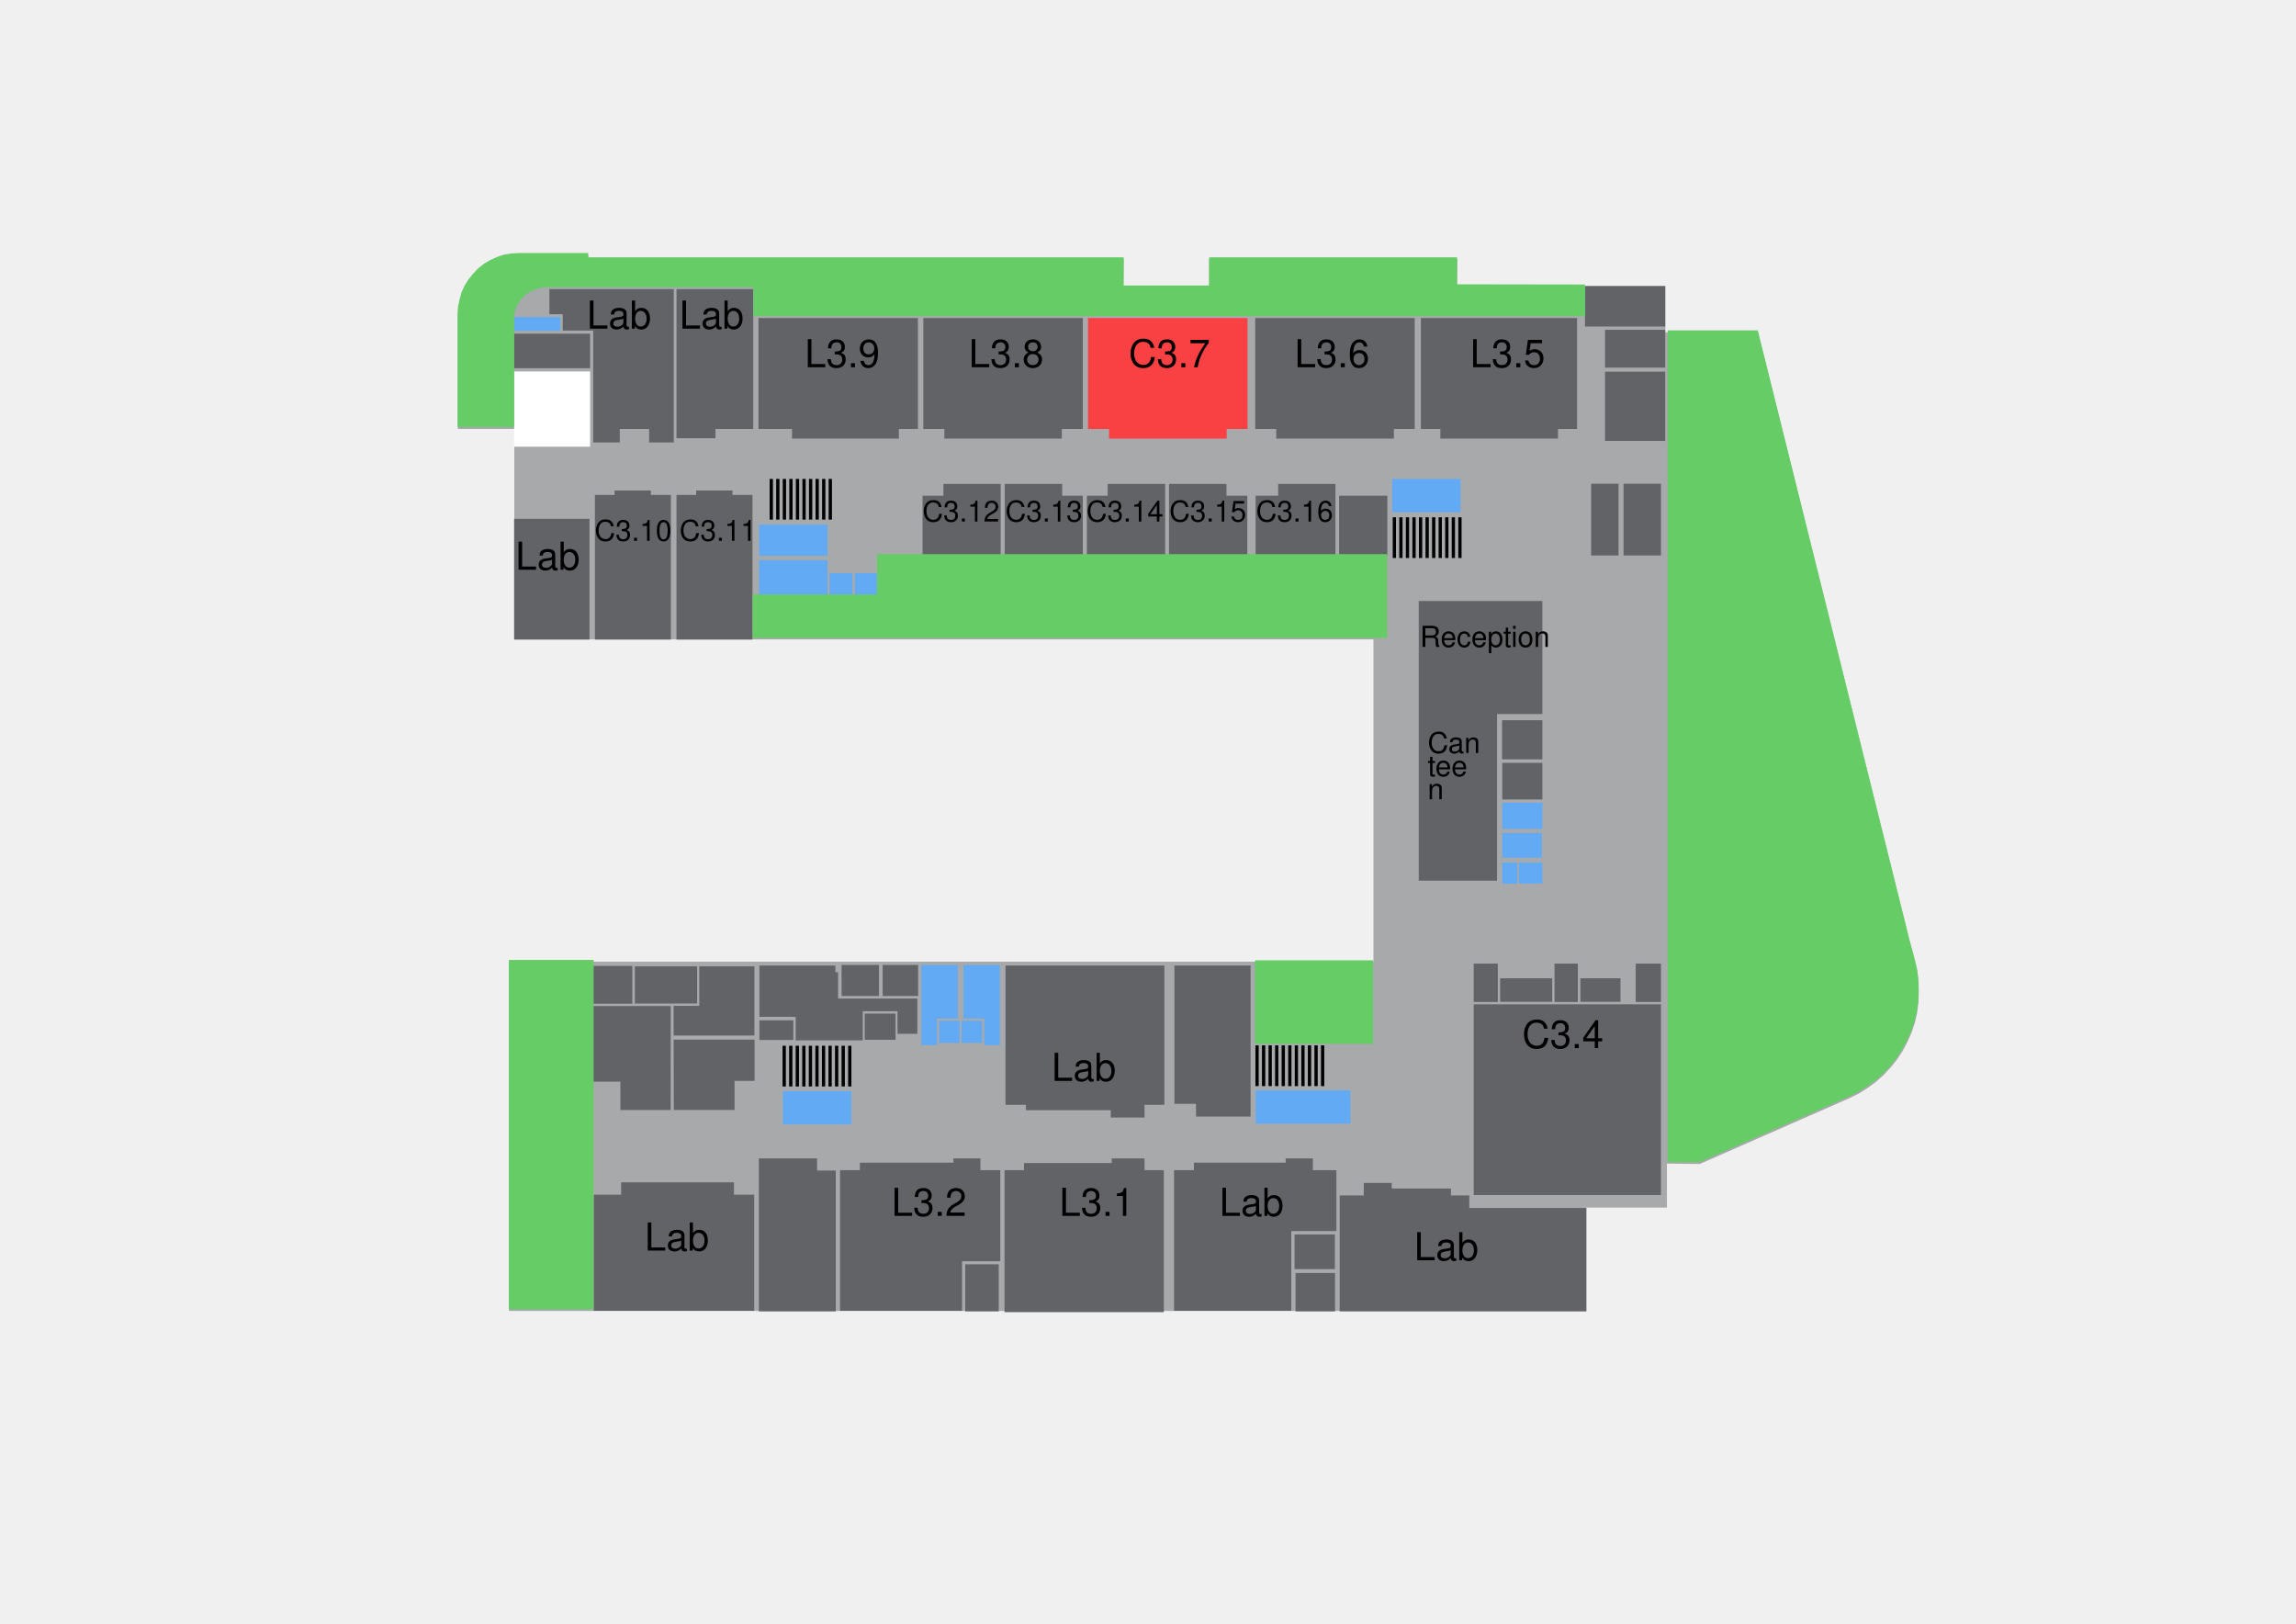
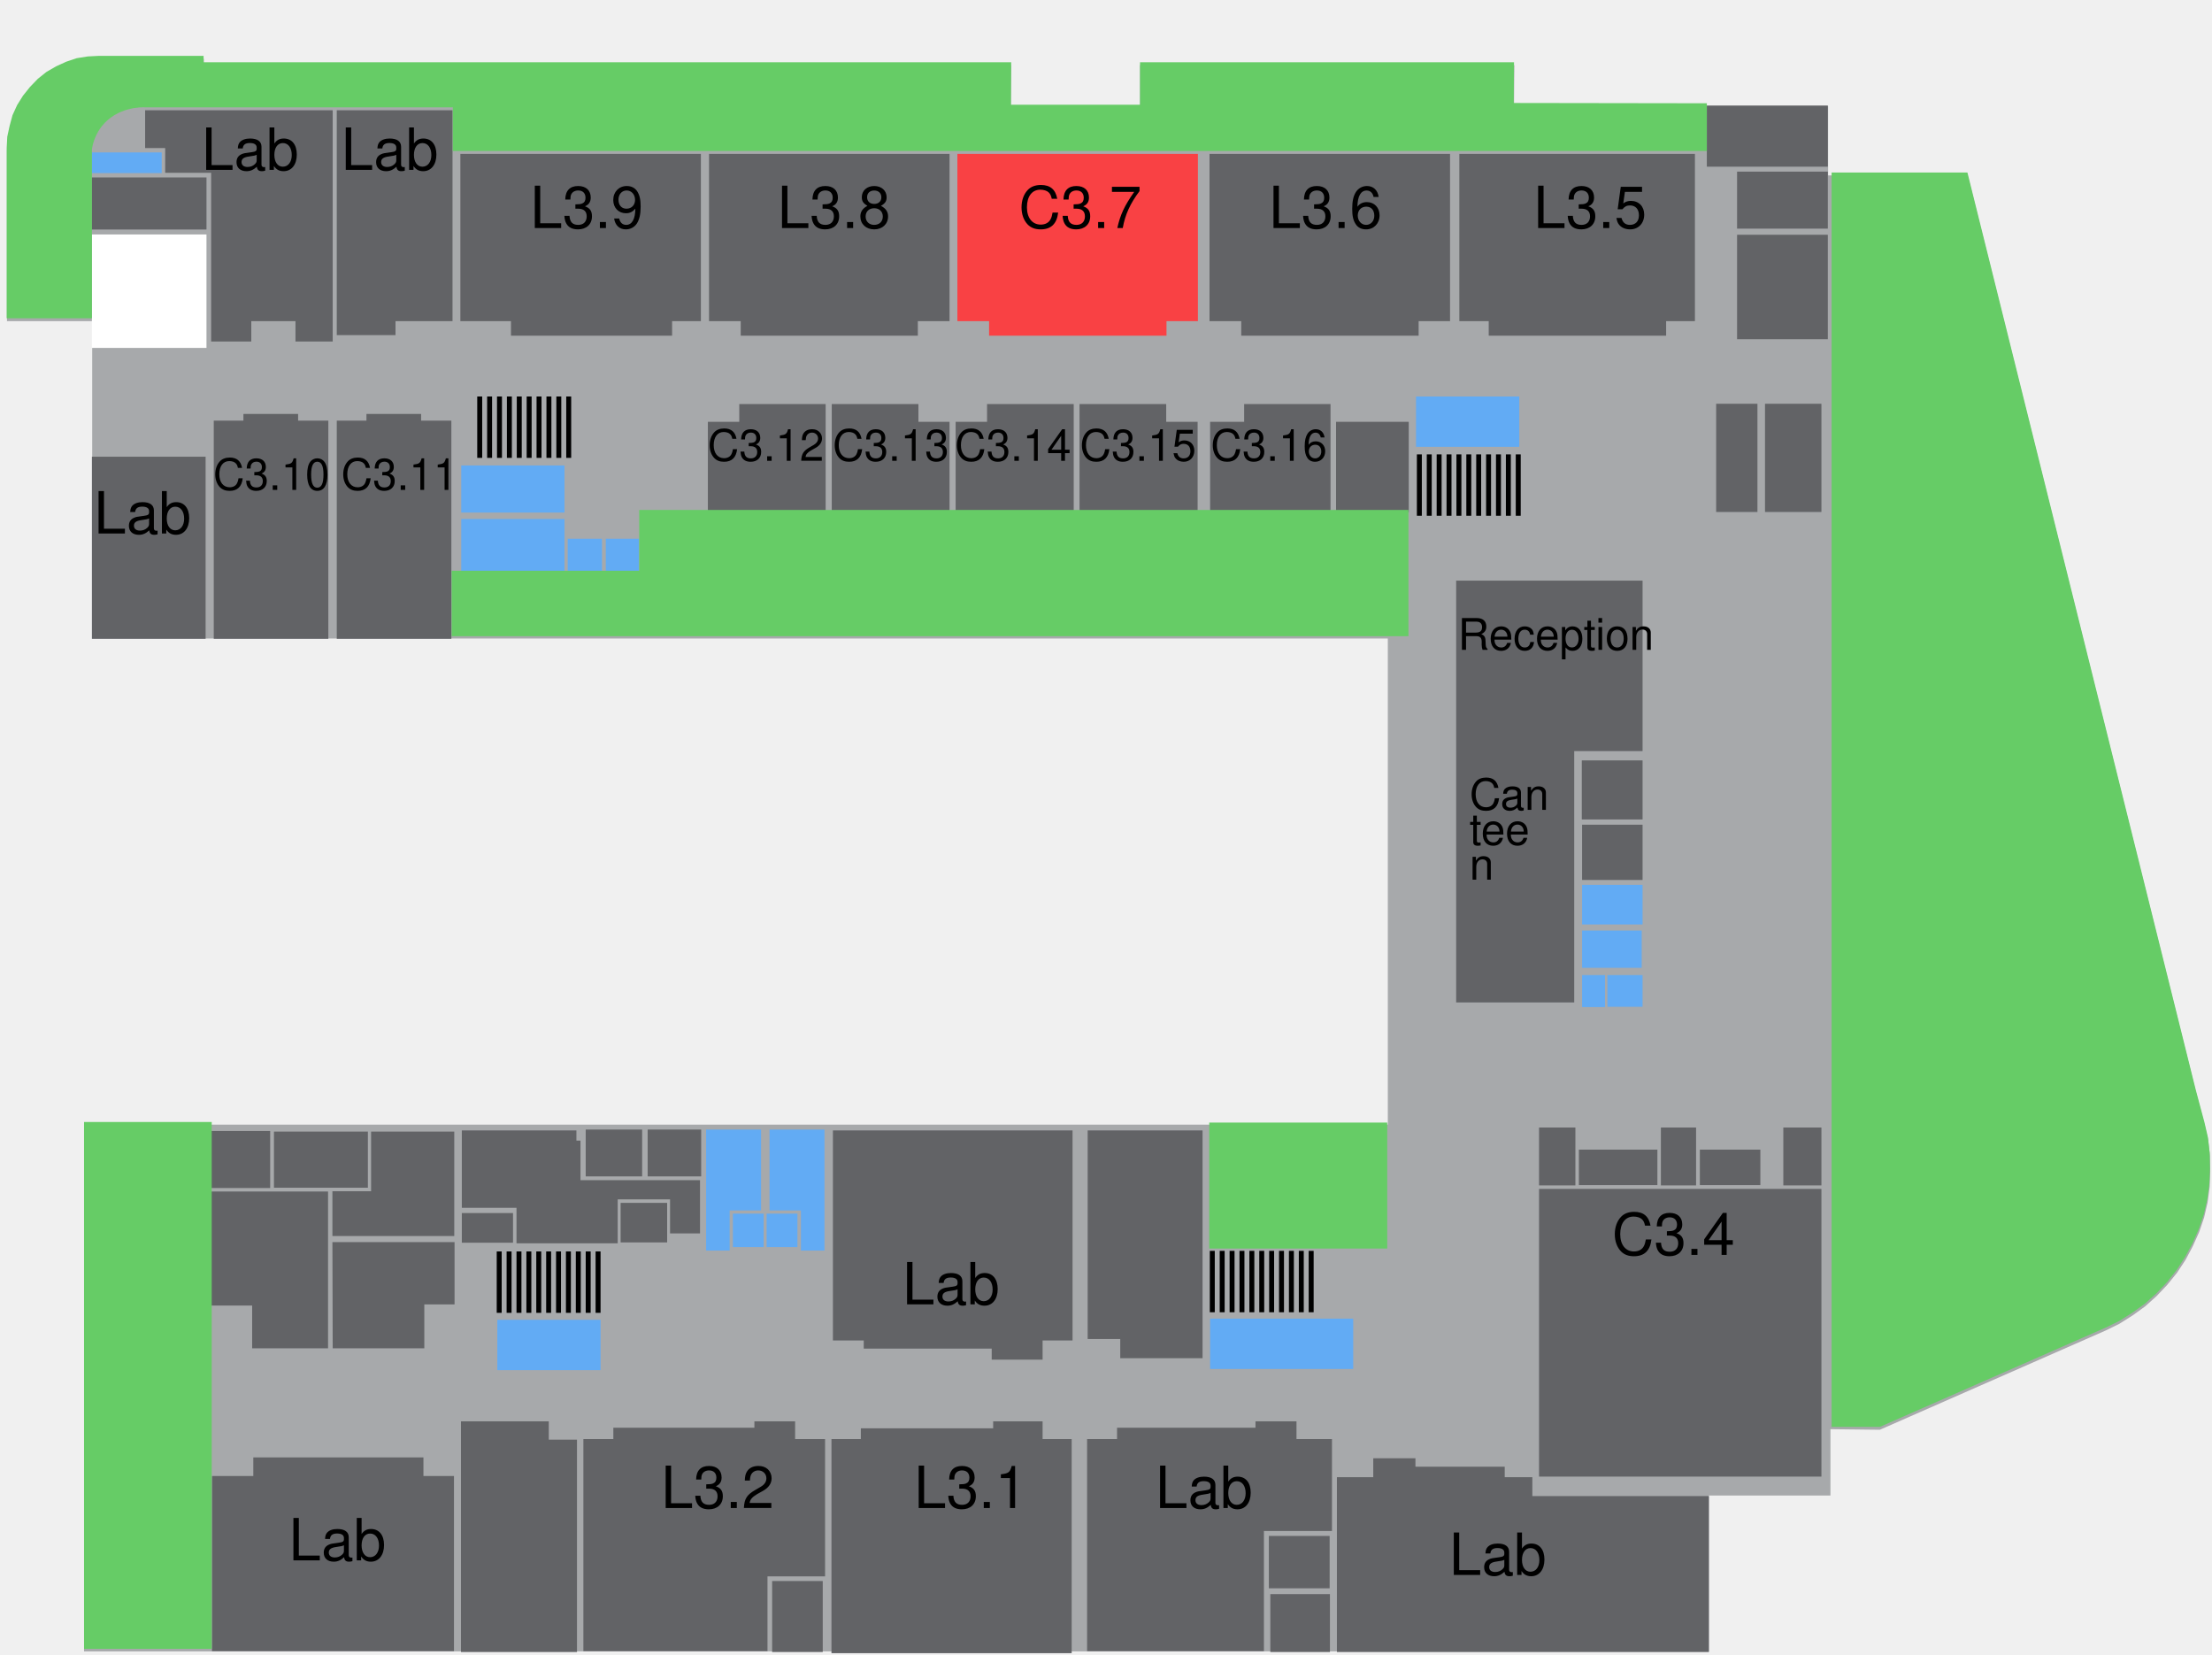
- <svg xmlns="http://www.w3.org/2000/svg" width="1190.6" height="841.9">
+ <svg xmlns="http://www.w3.org/2000/svg" width="760.6" height="568.9">
  <style type="text/css">.st0 {
            fill: #A7A9AB;
        }

        .st1 {
            fill: #FFFFFF;
        }

        .st2 {
            fill: #626366;
        }

        .st3 {
            fill: #62ABF4;
        }

        .st4 {
            fill: #66CC66;
        }

        .st5 {
            fill: #F94144
        }</style>
  <g>
-     <rect fill="none" id="canvas_background" height="843.9" width="1192.6" y="-1" x="-1" />
+     <rect x="-1" y="-1" width="762.6" height="570.9" id="canvas_background" fill="none" />
  </g>
  <g>
-     <path id="svg_1" d="m881.4,603.5l77.6,-34.1l4.7,-2.3l4.6,-2.9l4.3,-3.1l4,-3.6l3.6,-3.8l3.4,-4.2l2.9,-4.4l2.5,-4.7l2.2,-4.9l1.7,-5l1.2,-5.2l0.7,-5.3l0.2,-5.3l-0.1,-5.4l-0.6,-5.3l-1.2,-5.2l-3,-11.3l-78.5,-315.2l-48,0l0,-23.9l-108,0l0.1,-14l-128.7,0l0,14.6l-44.4,0l0.1,-14.6l-277.6,0l0,-2.2l-36,0l-3.8,0.2l-3.8,0.6l-3.6,1.2l-3.5,1.6l-3.4,1.9l-3,2.4l-2.6,2.8l-2.4,3l-2,3.2l-1.6,3.5l-1.1,3.7l-0.7,3.7l-0.2,3.8l0,58.6l29.3,0l0,109.1l445.5,0l0,167.1l-448.3,0l0,181.1l558.7,0l0,-53.6l41.8,0l0,-22.8l17,0.2z" class="st0" />
-     <rect id="svg_2" height="39" width="39.4" class="st1" y="192.6" x="266.6" />
-     <rect id="svg_3" height="17.9" width="39.5" class="st2" y="173" x="266.5" />
-     <rect id="svg_4" height="17.3" width="35.5" class="st3" y="248.3" x="721.9" />
-     <rect id="svg_5" height="21.1" width="1.7" y="268.2" x="732.4" />
-     <rect id="svg_6" height="21.1" width="1.7" y="268.2" x="729" />
-     <rect id="svg_7" height="21.1" width="1.7" y="268.2" x="725.6" />
-     <rect id="svg_8" height="21.1" width="1.7" y="268.2" x="722.2" />
-     <rect id="svg_9" height="21.1" width="1.7" y="268.2" x="735.8" />
-     <rect id="svg_10" height="21.1" width="1.7" y="268.2" x="739.2" />
-     <rect id="svg_11" height="21.1" width="1.7" y="268.2" x="742.6" />
-     <rect id="svg_12" height="21.1" width="1.7" y="268.2" x="746" />
-     <rect id="svg_13" height="21.1" width="1.7" y="268.2" x="749.4" />
-     <rect id="svg_14" height="21.1" width="1.7" y="268.2" x="752.8" />
-     <rect id="svg_15" height="21.1" width="1.7" y="268.2" x="756.2" />
-     <rect id="svg_16" height="7.1" width="24.1" class="st3" y="164.4" x="266.5" />
-     <polygon id="svg_17" points="284.9,149.9 284.9,162.9 291.8,162.9 291.8,171.4 307.6,171.4 307.6,229.4 321.4,229.4 321.4,222.4   336.6,222.4 336.6,229.4 349.4,229.4 349.4,149.9 " class="st2" />
-     <polygon id="svg_18" points="390.6,149.9 371,149.9 364,149.9 350.8,149.9 350.8,227.2 371,227.2 371,222.4 390.6,222.4 " class="st2" />
-     <polygon id="svg_19" points="476,164.9 393.3,164.9 393.3,222.4 410.7,222.4 410.7,227.4 466.1,227.4 466.1,222.4 476,222.4 " class="st2" />
-     <polygon id="svg_20" points="561.5,164.9 478.8,164.9 478.8,222.4 489.7,222.4 489.7,227.4 550.6,227.4 550.6,222.4 561.5,222.4 " class="st2" />
-     <polygon id="svg_21" points="646.9,164.9 564.2,164.9 564.2,222.4 575.1,222.4 575.1,227.4 636.1,227.4 636.1,222.4 646.9,222.4 " class="st5" />
-     <polygon id="svg_22" points="733.6,164.9 650.9,164.9 650.9,222.4 661.8,222.4 661.8,227.4 722.8,227.4 722.8,222.4 733.6,222.4 " class="st2" />
-     <polygon id="svg_23" points="817.8,164.9 736.8,164.9 736.8,222.4 746.9,222.4 746.9,227.4 807.9,227.4 807.9,222.4 817.8,222.4 " class="st2" />
-     <rect id="svg_24" height="21" width="41.6" class="st2" y="148.3" x="821.9" />
-     <rect id="svg_25" height="19.6" width="31.2" class="st2" y="171" x="832.3" />
-     <rect id="svg_26" height="35.9" width="31.2" class="st2" y="192.7" x="832.3" />
-     <rect id="svg_27" height="37.2" width="14.2" class="st2" y="250.8" x="825.1" />
-     <rect id="svg_28" height="37.2" width="19.4" class="st2" y="250.8" x="841.9" />
-     <rect id="svg_29" height="31.1" width="25" class="st2" y="257" x="694.4" />
-     <polygon id="svg_30" points="662.8,250.9 662.8,257 651.1,257 651.1,288.1 692.5,288.1 692.5,250.9 " class="st2" />
-     <polygon id="svg_31" points="574.4,250.9 574.4,257 563.6,257 563.6,288.1 604.2,288.1 604.2,250.9 " class="st2" />
-     <polygon id="svg_32" points="636,250.9 636,257 646.8,257 646.8,288.1 606.2,288.1 606.2,250.9 " class="st2" />
-     <polygon id="svg_33" points="489.2,250.9 489.2,257 478.4,257 478.4,288.1 518.9,288.1 518.9,250.9 " class="st2" />
-     <polygon id="svg_34" points="550.8,250.9 550.8,257 561.5,257 561.5,288.1 521,288.1 521,250.9 " class="st2" />
-     <rect id="svg_35" height="16.2" width="35.5" class="st3" y="272" x="393.6" />
-     <rect id="svg_36" height="18.5" width="35.5" class="st3" y="290.4" x="393.6" />
-     <rect id="svg_37" height="21.1" width="1.7" y="248.3" x="409.3" />
-     <rect id="svg_38" height="21.1" width="1.7" y="248.3" x="405.9" />
-     <rect id="svg_39" height="21.1" width="1.7" y="248.3" x="402.5" />
-     <rect id="svg_40" height="21.1" width="1.7" y="248.3" x="399.1" />
-     <rect id="svg_41" height="21.1" width="1.7" y="248.3" x="412.7" />
-     <rect id="svg_42" height="21.1" width="1.7" y="248.3" x="416.1" />
-     <rect id="svg_43" height="21.1" width="1.7" y="248.3" x="419.5" />
-     <rect id="svg_44" height="21.1" width="1.7" y="248.3" x="422.9" />
-     <rect id="svg_45" height="21.1" width="1.7" y="248.3" x="426.3" />
-     <rect id="svg_46" height="21.1" width="1.7" y="248.3" x="429.7" />
-     <rect id="svg_47" height="11.9" width="11.8" class="st3" y="297.2" x="430.2" />
-     <rect id="svg_48" height="11.9" width="11.4" class="st3" y="297.2" x="443.3" />
-     <polygon id="svg_49" points="379.8,256.6 379.8,254.3 361,254.3 361,256.6 350.8,256.6 350.8,331.6 390.2,331.6 390.2,256.6 " class="st2" />
-     <polygon id="svg_50" points="337.5,256.6 337.5,254.3 318.7,254.3 318.7,256.6 308.5,256.6 308.5,331.6 347.9,331.6 347.9,256.6 " class="st2" />
-     <rect id="svg_51" height="62.6" width="39.1" class="st2" y="269" x="266.6" />
-     <polygon id="svg_52" points="799.8,311.6 735.7,311.6 735.7,456.6 776.3,456.6 776.3,370.2 799.8,370.2 " class="st2" />
-     <rect id="svg_53" height="20.3" width="20.9" class="st2" y="373.4" x="778.9" />
-     <rect id="svg_54" height="19" width="20.8" class="st2" y="395.5" x="779" />
-     <rect id="svg_55" height="13.6" width="20.8" class="st3" y="416.2" x="779" />
-     <rect id="svg_56" height="12.8" width="20.5" class="st3" y="431.9" x="779" />
-     <rect id="svg_57" height="11" width="7.9" class="st3" y="447.2" x="779" />
-     <rect id="svg_58" height="10.9" width="12.1" class="st3" y="447.2" x="787.7" />
-     <rect id="svg_59" height="19.9" width="12.5" class="st2" y="499.6" x="764.2" />
-     <rect id="svg_60" height="12.2" width="27" class="st2" y="507.2" x="777.9" />
-     <rect id="svg_61" height="19.9" width="12.1" class="st2" y="499.6" x="806.1" />
-     <rect id="svg_62" height="12.2" width="20.8" class="st2" y="507.2" x="819.5" />
-     <rect id="svg_63" height="19.9" width="13.1" class="st2" y="499.6" x="848.2" />
-     <rect id="svg_64" height="98.9" width="97.1" class="st2" y="520.7" x="764.2" />
-     <polygon id="svg_65" points="761.9,626.3 761.9,619.8 752.4,619.8 752.4,616.2 721.7,616.2 721.7,613.3 707.2,613.3 707.2,619.8   694.7,619.8 694.7,679.9 822.6,679.9 822.6,626.3 " class="st2" />
-     <rect id="svg_66" height="18" width="20.9" class="st2" y="640" x="671.3" />
-     <rect id="svg_67" height="19.9" width="20.5" class="st2" y="660" x="671.8" />
-     <polygon id="svg_68" points="693,606.7 680.8,606.7 680.8,600.6 666.7,600.6 666.7,602.8 619.1,602.8 619.1,606.7 608.8,606.7   608.8,679.6 669.6,679.6 669.6,638.3 693,638.3 " class="st2" />
-     <polygon id="svg_69" points="593.5,606.7 593.5,600.6 576.5,600.6 576.5,603 531,603 531,606.7 520.9,606.7 520.9,680.3   603.5,680.3 603.5,606.7 " class="st2" />
-     <rect id="svg_70" height="24.4" width="17.4" class="st2" y="655.5" x="500.5" />
-     <polygon id="svg_71" points="518.7,606.7 508.4,606.7 508.4,600.6 494.4,600.6 494.4,602.8 445.9,602.8 445.9,606.7 435.6,606.7   435.6,679.6 498.9,679.6 498.9,653.9 518.7,653.9 " class="st2" />
-     <polygon id="svg_72" points="423.7,600.6 393.5,600.6 393.5,679.9 433.4,679.9 433.4,606.9 423.7,606.9 " class="st2" />
-     <polygon id="svg_73" points="380.6,619.4 380.6,613 322.1,613 322.1,619.4 307.9,619.4 307.9,679.6 391.1,679.6 391.1,619.4 " class="st2" />
-     <rect id="svg_74" height="19.6" width="20.2" class="st2" y="500.8" x="307.7" />
-     <rect id="svg_75" height="19.3" width="32.3" class="st2" y="501" x="329.2" />
-     <polygon id="svg_76" points="362.6,501 362.6,521.5 349.3,521.5 349.3,536.9 391.2,536.9 391.2,501 " class="st2" />
-     <polygon id="svg_77" points="307.7,521.6 307.7,560.8 321.7,560.8 321.7,575.5 347.8,575.5 347.8,521.6 " class="st2" />
-     <polygon id="svg_78" points="391.3,539 349.3,539 349.4,575.5 380.9,575.5 380.9,560.4 391.3,560.4 " class="st2" />
-     <rect id="svg_79" height="10.2" width="17.6" class="st2" y="529" x="393.8" />
-     <rect id="svg_80" height="13.6" width="16" class="st2" y="525.5" x="448.4" />
-     <rect id="svg_81" height="16.1" width="19.4" class="st2" y="500.3" x="436.4" />
-     <rect id="svg_82" height="16.1" width="18.4" class="st2" y="500.3" x="457.7" />
-     <polygon id="svg_83" points="434.6,517.7 434.6,504.1 433.2,504.1 433.2,500.6 393.8,500.6 393.8,527.2 412.6,527.2 412.6,539.4   447.4,539.4 447.4,524.3 465.4,524.3 465.4,536 475.7,536 475.7,517.7 " class="st2" />
-     <rect id="svg_84" height="17.3" width="35.5" class="st3" y="565.7" x="406" />
+     <path class="st0" d="m646.4,491.5l77.6,-34.1l4.7,-2.3l4.6,-2.9l4.3,-3.1l4,-3.6l3.6,-3.8l3.4,-4.2l2.9,-4.4l2.5,-4.7l2.2,-4.9l1.7,-5l1.2,-5.2l0.7,-5.3l0.2,-5.3l-0.1,-5.4l-0.6,-5.3l-1.2,-5.2l-3,-11.3l-78.5,-315.2l-48,0l0,-23.9l-108,0l0.1,-14l-128.7,0l0,14.6l-44.4,0l0.1,-14.6l-277.6,0l0,-2.2l-36,0l-3.8,0.2l-3.8,0.6l-3.6,1.2l-3.5,1.6l-3.4,1.9l-3,2.4l-2.6,2.8l-2.4,3l-2,3.2l-1.6,3.5l-1.1,3.7l-0.7,3.7l-0.2,3.8l0,58.6l29.3,0l0,109.1l445.5,0l0,167.1l-448.3,0l0,181.1l558.7,0l0,-53.6l41.8,0l0,-22.8l17,0.2z" id="svg_1" />
+     <rect x="31.6" y="80.6" class="st1" width="39.4" height="39" id="svg_2" />
+     <rect x="31.5" y="61" class="st2" width="39.5" height="17.9" id="svg_3" />
+     <rect x="486.9" y="136.3" class="st3" width="35.5" height="17.3" id="svg_4" />
+     <rect x="497.4" y="156.2" width="1.7" height="21.1" id="svg_5" />
+     <rect x="494" y="156.2" width="1.7" height="21.1" id="svg_6" />
+     <rect x="490.6" y="156.2" width="1.7" height="21.1" id="svg_7" />
+     <rect x="487.2" y="156.2" width="1.7" height="21.1" id="svg_8" />
+     <rect x="500.8" y="156.2" width="1.7" height="21.1" id="svg_9" />
+     <rect x="504.2" y="156.2" width="1.7" height="21.1" id="svg_10" />
+     <rect x="507.6" y="156.2" width="1.7" height="21.1" id="svg_11" />
+     <rect x="511" y="156.2" width="1.7" height="21.1" id="svg_12" />
+     <rect x="514.4" y="156.2" width="1.7" height="21.1" id="svg_13" />
+     <rect x="517.8" y="156.2" width="1.7" height="21.1" id="svg_14" />
+     <rect x="521.2" y="156.2" width="1.7" height="21.1" id="svg_15" />
+     <rect x="31.5" y="52.4" class="st3" width="24.1" height="7.1" id="svg_16" />
+     <polygon class="st2" points="49.9,37.9 49.9,50.9 56.8,50.9 56.8,59.4 72.6,59.4 72.6,117.4 86.4,117.4 86.4,110.4 101.6,110.4 101.6,117.4 114.4,117.4 114.4,37.9 " id="svg_17" />
+     <polygon class="st2" points="155.6,37.9 136,37.9 129,37.9 115.8,37.9 115.8,115.2 136,115.2 136,110.4 155.6,110.4 " id="svg_18" />
+     <polygon class="st2" points="241,52.9 158.3,52.9 158.3,110.4 175.7,110.4 175.7,115.4 231.1,115.4 231.1,110.4 241,110.4 " id="svg_19" />
+     <polygon class="st2" points="326.5,52.9 243.8,52.9 243.8,110.4 254.7,110.4 254.7,115.4 315.6,115.4 315.6,110.4 326.5,110.4 " id="svg_20" />
+     <polygon class="st5" points="411.9,52.9 329.2,52.9 329.2,110.4 340.1,110.4 340.1,115.4 401.1,115.4 401.1,110.4 411.9,110.4 " id="svg_21" />
+     <polygon class="st2" points="498.6,52.9 415.9,52.9 415.9,110.4 426.8,110.4 426.8,115.4 487.8,115.4 487.8,110.4 498.6,110.4 " id="svg_22" />
+     <polygon class="st2" points="582.8,52.9 501.8,52.9 501.8,110.4 511.9,110.4 511.9,115.4 572.9,115.4 572.9,110.4 582.8,110.4 " id="svg_23" />
+     <rect x="586.9" y="36.3" class="st2" width="41.6" height="21" id="svg_24" />
+     <rect x="597.3" y="59" class="st2" width="31.2" height="19.6" id="svg_25" />
+     <rect x="597.3" y="80.7" class="st2" width="31.2" height="35.9" id="svg_26" />
+     <rect x="590.1" y="138.8" class="st2" width="14.2" height="37.2" id="svg_27" />
+     <rect x="606.9" y="138.8" class="st2" width="19.4" height="37.2" id="svg_28" />
+     <rect x="459.4" y="145" class="st2" width="25" height="31.1" id="svg_29" />
+     <polygon class="st2" points="427.8,138.9 427.8,145 416.1,145 416.1,176.1 457.5,176.1 457.5,138.9 " id="svg_30" />
+     <polygon class="st2" points="339.4,138.9 339.4,145 328.6,145 328.6,176.1 369.2,176.1 369.2,138.9 " id="svg_31" />
+     <polygon class="st2" points="401,138.9 401,145 411.8,145 411.8,176.1 371.2,176.1 371.2,138.9 " id="svg_32" />
+     <polygon class="st2" points="254.2,138.9 254.2,145 243.4,145 243.4,176.1 283.9,176.1 283.9,138.9 " id="svg_33" />
+     <polygon class="st2" points="315.8,138.9 315.8,145 326.5,145 326.5,176.1 286,176.1 286,138.9 " id="svg_34" />
+     <rect x="158.6" y="160" class="st3" width="35.5" height="16.2" id="svg_35" />
+     <rect x="158.6" y="178.4" class="st3" width="35.5" height="18.5" id="svg_36" />
+     <rect x="174.3" y="136.3" width="1.7" height="21.1" id="svg_37" />
+     <rect x="170.9" y="136.3" width="1.7" height="21.1" id="svg_38" />
+     <rect x="167.5" y="136.3" width="1.7" height="21.1" id="svg_39" />
+     <rect x="164.1" y="136.3" width="1.7" height="21.1" id="svg_40" />
+     <rect x="177.7" y="136.3" width="1.7" height="21.1" id="svg_41" />
+     <rect x="181.1" y="136.3" width="1.7" height="21.1" id="svg_42" />
+     <rect x="184.5" y="136.3" width="1.7" height="21.1" id="svg_43" />
+     <rect x="187.9" y="136.3" width="1.7" height="21.1" id="svg_44" />
+     <rect x="191.3" y="136.3" width="1.7" height="21.1" id="svg_45" />
+     <rect x="194.7" y="136.3" width="1.7" height="21.1" id="svg_46" />
+     <rect x="195.2" y="185.2" class="st3" width="11.8" height="11.9" id="svg_47" />
+     <rect x="208.3" y="185.2" class="st3" width="11.4" height="11.9" id="svg_48" />
+     <polygon class="st2" points="144.8,144.6 144.8,142.3 126,142.3 126,144.6 115.8,144.6 115.8,219.6 155.2,219.6 155.2,144.6 " id="svg_49" />
+     <polygon class="st2" points="102.5,144.6 102.5,142.3 83.7,142.3 83.7,144.6 73.5,144.6 73.5,219.6 112.9,219.6 112.9,144.6 " id="svg_50" />
+     <rect x="31.6" y="157" class="st2" width="39.1" height="62.6" id="svg_51" />
+     <polygon class="st2" points="564.8,199.6 500.7,199.6 500.7,344.6 541.3,344.6 541.3,258.2 564.8,258.2 " id="svg_52" />
+     <rect x="543.9" y="261.4" class="st2" width="20.9" height="20.3" id="svg_53" />
+     <rect x="544" y="283.5" class="st2" width="20.8" height="19" id="svg_54" />
+     <rect x="544" y="304.2" class="st3" width="20.8" height="13.6" id="svg_55" />
+     <rect x="544" y="319.9" class="st3" width="20.5" height="12.8" id="svg_56" />
+     <rect x="544" y="335.2" class="st3" width="7.9" height="11" id="svg_57" />
+     <rect x="552.7" y="335.2" class="st3" width="12.1" height="10.9" id="svg_58" />
+     <rect x="529.2" y="387.6" class="st2" width="12.5" height="19.9" id="svg_59" />
+     <rect x="542.9" y="395.2" class="st2" width="27" height="12.2" id="svg_60" />
+     <rect x="571.1" y="387.6" class="st2" width="12.1" height="19.9" id="svg_61" />
+     <rect x="584.5" y="395.2" class="st2" width="20.8" height="12.2" id="svg_62" />
+     <rect x="613.2" y="387.6" class="st2" width="13.1" height="19.9" id="svg_63" />
+     <rect x="529.2" y="408.7" class="st2" width="97.1" height="98.9" id="svg_64" />
+     <polygon class="st2" points="526.9,514.3 526.9,507.8 517.4,507.8 517.4,504.2 486.7,504.2 486.7,501.3 472.2,501.3 472.2,507.8 459.7,507.8 459.7,567.9 587.6,567.9 587.6,514.3 " id="svg_65" />
+     <rect x="436.3" y="528" class="st2" width="20.9" height="18" id="svg_66" />
+     <rect x="436.8" y="548" class="st2" width="20.5" height="19.9" id="svg_67" />
+     <polygon class="st2" points="458,494.7 445.8,494.7 445.8,488.6 431.7,488.6 431.7,490.8 384.1,490.8 384.1,494.7 373.8,494.7 373.8,567.6 434.6,567.6 434.6,526.3 458,526.3 " id="svg_68" />
+     <polygon class="st2" points="358.5,494.7 358.5,488.6 341.5,488.6 341.5,491 296,491 296,494.7 285.9,494.7 285.9,568.3 368.5,568.3 368.5,494.7 " id="svg_69" />
+     <rect x="265.5" y="543.5" class="st2" width="17.4" height="24.4" id="svg_70" />
+     <polygon class="st2" points="283.7,494.7 273.4,494.7 273.4,488.6 259.4,488.6 259.4,490.8 210.9,490.8 210.9,494.7 200.6,494.7 200.6,567.6 263.9,567.6 263.9,541.9 283.7,541.9 " id="svg_71" />
+     <polygon class="st2" points="188.7,488.6 158.5,488.6 158.5,567.9 198.4,567.9 198.4,494.9 188.7,494.9 " id="svg_72" />
+     <polygon class="st2" points="145.6,507.4 145.6,501 87.1,501 87.1,507.4 72.9,507.4 72.9,567.6 156.1,567.6 156.1,507.4 " id="svg_73" />
+     <rect x="72.7" y="388.8" class="st2" width="20.2" height="19.6" id="svg_74" />
+     <rect x="94.2" y="389" class="st2" width="32.3" height="19.3" id="svg_75" />
+     <polygon class="st2" points="127.6,389 127.6,409.5 114.3,409.5 114.3,424.9 156.2,424.9 156.2,389 " id="svg_76" />
+     <polygon class="st2" points="72.7,409.6 72.7,448.8 86.7,448.8 86.7,463.5 112.8,463.5 112.8,409.6 " id="svg_77" />
+     <polygon class="st2" points="156.3,427 114.3,427 114.4,463.5 145.9,463.5 145.9,448.4 156.3,448.4 " id="svg_78" />
+     <rect x="158.8" y="417" class="st2" width="17.6" height="10.2" id="svg_79" />
+     <rect x="213.4" y="413.5" class="st2" width="16" height="13.6" id="svg_80" />
+     <rect x="201.4" y="388.3" class="st2" width="19.4" height="16.1" id="svg_81" />
+     <rect x="222.7" y="388.3" class="st2" width="18.4" height="16.1" id="svg_82" />
+     <polygon class="st2" points="199.6,405.7 199.6,392.1 198.2,392.1 198.2,388.6 158.8,388.6 158.8,415.2 177.6,415.2 177.6,427.4 212.4,427.4 212.4,412.3 230.4,412.3 230.4,424 240.7,424 240.7,405.7 " id="svg_83" />
+     <rect x="171" y="453.7" class="st3" width="35.5" height="17.3" id="svg_84" />
    <g id="svg_85">
-       <rect id="svg_86" height="21.1" width="1.7" y="542.2" x="416" />
-       <rect id="svg_87" height="21.1" width="1.7" y="542.2" x="412.6" />
-       <rect id="svg_88" height="21.1" width="1.7" y="542.2" x="409.2" />
-       <rect id="svg_89" height="21.1" width="1.7" y="542.2" x="405.8" />
-       <rect id="svg_90" height="21.1" width="1.7" y="542.2" x="419.4" />
-       <rect id="svg_91" height="21.1" width="1.7" y="542.2" x="422.8" />
-       <rect id="svg_92" height="21.1" width="1.7" y="542.2" x="426.2" />
-       <rect id="svg_93" height="21.1" width="1.7" y="542.2" x="429.6" />
-       <rect id="svg_94" height="21.1" width="1.7" y="542.2" x="433" />
-       <rect id="svg_95" height="21.1" width="1.7" y="542.2" x="436.4" />
-       <rect id="svg_96" height="21.1" width="1.7" y="542.2" x="439.8" />
+       <rect x="181" y="430.2" width="1.7" height="21.1" id="svg_86" />
+       <rect x="177.6" y="430.2" width="1.7" height="21.1" id="svg_87" />
+       <rect x="174.2" y="430.2" width="1.7" height="21.1" id="svg_88" />
+       <rect x="170.8" y="430.2" width="1.7" height="21.1" id="svg_89" />
+       <rect x="184.4" y="430.2" width="1.7" height="21.1" id="svg_90" />
+       <rect x="187.8" y="430.2" width="1.7" height="21.1" id="svg_91" />
+       <rect x="191.2" y="430.2" width="1.7" height="21.1" id="svg_92" />
+       <rect x="194.6" y="430.2" width="1.7" height="21.1" id="svg_93" />
+       <rect x="198" y="430.2" width="1.7" height="21.1" id="svg_94" />
+       <rect x="201.4" y="430.2" width="1.7" height="21.1" id="svg_95" />
+       <rect x="204.8" y="430.2" width="1.7" height="21.1" id="svg_96" />
    </g>
-     <polygon id="svg_97" points="496.7,500.3 477.8,500.3 477.8,541.9 485.9,541.9 485.9,528.1 496.7,528.1 " class="st3" />
-     <polygon id="svg_98" points="499.6,500.3 518.5,500.3 518.5,541.9 510.4,541.9 510.4,528.1 499.6,528.1 " class="st3" />
-     <rect id="svg_99" height="11.5" width="10.6" class="st3" y="529.2" x="487" />
-     <rect id="svg_100" height="11.5" width="10.6" class="st3" y="529.2" x="498.6" />
-     <polygon id="svg_101" points="603.8,500.6 521.4,500.6 521.4,572.8 532,572.8 532,575.6 576,575.6 576,579.4 593.5,579.4   593.5,572.8 603.8,572.8 " class="st2" />
-     <polygon id="svg_102" points="609,500.6 609,572.3 620.2,572.3 620.2,578.9 648.5,578.9 648.5,572.3 648.5,568.4 648.5,500.6 " class="st2" />
-     <rect id="svg_103" height="17.3" width="49.2" class="st3" y="565.3" x="651.1" />
+     <polygon class="st3" points="261.7,388.3 242.8,388.3 242.8,429.9 250.9,429.9 250.9,416.1 261.7,416.1 " id="svg_97" />
+     <polygon class="st3" points="264.6,388.3 283.5,388.3 283.5,429.9 275.4,429.9 275.4,416.1 264.6,416.1 " id="svg_98" />
+     <rect x="252" y="417.2" class="st3" width="10.6" height="11.5" id="svg_99" />
+     <rect x="263.6" y="417.2" class="st3" width="10.6" height="11.5" id="svg_100" />
+     <polygon class="st2" points="368.8,388.6 286.4,388.6 286.4,460.8 297,460.8 297,463.6 341,463.6 341,467.4 358.5,467.4 358.5,460.8 368.8,460.8 " id="svg_101" />
+     <polygon class="st2" points="374,388.6 374,460.3 385.2,460.3 385.2,466.9 413.5,466.9 413.5,460.3 413.5,456.4 413.5,388.6 " id="svg_102" />
+     <rect x="416.1" y="453.3" class="st3" width="49.2" height="17.3" id="svg_103" />
    <g id="svg_104">
-       <rect id="svg_105" height="21.1" width="1.7" y="542" x="661.2" />
-       <rect id="svg_106" height="21.1" width="1.7" y="542" x="657.8" />
-       <rect id="svg_107" height="21.1" width="1.7" y="542" x="654.4" />
-       <rect id="svg_108" height="21.1" width="1.7" y="542" x="651" />
-       <rect id="svg_109" height="21.1" width="1.7" y="542" x="664.6" />
-       <rect id="svg_110" height="21.1" width="1.7" y="542" x="668" />
-       <rect id="svg_111" height="21.1" width="1.7" y="542" x="671.4" />
-       <rect id="svg_112" height="21.1" width="1.7" y="542" x="674.8" />
-       <rect id="svg_113" height="21.1" width="1.7" y="542" x="678.2" />
-       <rect id="svg_114" height="21.1" width="1.7" y="542" x="681.6" />
-       <rect id="svg_115" height="21.1" width="1.7" y="542" x="685" />
+       <rect x="426.2" y="430" width="1.7" height="21.1" id="svg_105" />
+       <rect x="422.8" y="430" width="1.7" height="21.1" id="svg_106" />
+       <rect x="419.4" y="430" width="1.7" height="21.1" id="svg_107" />
+       <rect x="416" y="430" width="1.7" height="21.1" id="svg_108" />
+       <rect x="429.6" y="430" width="1.7" height="21.1" id="svg_109" />
+       <rect x="433" y="430" width="1.7" height="21.1" id="svg_110" />
+       <rect x="436.4" y="430" width="1.7" height="21.1" id="svg_111" />
+       <rect x="439.8" y="430" width="1.7" height="21.1" id="svg_112" />
+       <rect x="443.2" y="430" width="1.7" height="21.1" id="svg_113" />
+       <rect x="446.6" y="430" width="1.7" height="21.1" id="svg_114" />
+       <rect x="450" y="430" width="1.7" height="21.1" id="svg_115" />
    </g>
    <g id="Livello_2_1_">
      <g id="Livello_2-2">
-         <path id="svg_116" d="m755.5,147.4l0.1,-14l-128.6,0l0,14.6l-44.4,0l0.1,-14.6l-277.7,0l0,-2.2l-36,0l-3.8,0.2l-3.8,0.6l-3.6,1.2l-3.5,1.6l-3.3,1.9l-3,2.4l-2.7,2.8l-2.4,3l-2,3.2l-1.6,3.5l-1,3.7l-0.8,3.7l-0.2,3.8l0,58.6l29.3,0l0,-58c0.4,-2.9 1.6,-5.7 3.4,-8c5.3,-6.7 13.8,-6.6 15,-6.5l105.7,0l0,15l431.2,0l0,-16.4l-66.4,-0.1z" class="st4" />
-         <rect id="svg_117" height="181.1" width="43.9" class="st4" y="497.7" x="263.9" />
-         <polygon id="svg_118" points="994.8,508.3 994.2,503 993,497.8 990,486.6 911.5,171.3 864.8,171.3 864.8,602.5 881.4,602.5 959,568.4 963.7,566.1 968.3,563.2 972.6,560.1 976.6,556.5 980.2,552.7 983.5,548.5 986.4,544 988.9,539.4 991.1,534.4 992.8,529.4 994,524.2 994.7,519 994.9,513.7 " class="st4" />
-         <polygon id="svg_119" points="454.8,287.3 454.8,308.2 390.3,308.2 390.3,330.7 719.3,330.7 719.3,309.7 719.3,308.2 719.3,287.3 " class="st4" />
-         <polygon id="svg_120" points="650.8,497.9 650.8,541.2 712,541.2 712,497.9 " class="st4" />
+         <path class="st4" d="m520.5,35.4l0.1,-14l-128.6,0l0,14.6l-44.4,0l0.1,-14.6l-277.7,0l0,-2.2l-36,0l-3.8,0.2l-3.8,0.6l-3.6,1.2l-3.5,1.6l-3.3,1.9l-3,2.4l-2.7,2.8l-2.4,3l-2,3.2l-1.6,3.5l-1,3.7l-0.8,3.7l-0.2,3.8l0,58.6l29.3,0l0,-58c0.4,-2.9 1.6,-5.7 3.4,-8c5.3,-6.7 13.8,-6.6 15,-6.5l105.7,0l0,15l431.2,0l0,-16.4l-66.4,-0.1z" id="svg_116" />
+         <rect x="28.9" y="385.7" class="st4" width="43.9" height="181.1" id="svg_117" />
+         <polygon class="st4" points="759.8,396.3 759.2,391 758,385.8 755,374.6 676.5,59.3 629.8,59.3 629.8,490.5 646.4,490.5 724,456.4 728.7,454.1 733.3,451.2 737.6,448.1 741.6,444.5 745.2,440.7 748.5,436.5 751.4,432 753.9,427.4 756.1,422.4 757.8,417.4 759,412.2 759.7,407 759.9,401.7 " id="svg_118" />
+         <polygon class="st4" points="219.8,175.3 219.8,196.2 155.3,196.2 155.3,218.7 484.3,218.7 484.3,197.7 484.3,196.2 484.3,175.3 " id="svg_119" />
+         <polygon class="st4" points="415.8,385.9 415.8,429.2 477,429.2 477,385.9 " id="svg_120" />
      </g>
    </g>
-     <text xml:space="preserve" text-anchor="start" font-family="Helvetica, Arial, sans-serif" font-size="20" id="svg_121" y="653.4" x="733.3" fill-opacity="null" stroke-opacity="null" stroke-width="0" stroke="null" fill="#000000">Lab</text>
-     <text xml:space="preserve" text-anchor="start" font-family="Helvetica, Arial, sans-serif" font-size="20" id="svg_122" y="630.4" x="632.3" fill-opacity="null" stroke-opacity="null" stroke-width="0" stroke="null" fill="#000000">Lab</text>
-     <text xml:space="preserve" text-anchor="start" font-family="Helvetica, Arial, sans-serif" font-size="20" id="svg_123" y="630.4" x="549.3" fill-opacity="null" stroke-opacity="null" stroke-width="0" stroke="null" fill="#000000">L3.1</text>
-     <text xml:space="preserve" text-anchor="start" font-family="Helvetica, Arial, sans-serif" font-size="20" id="svg_124" y="630.4" x="462.3" fill-opacity="null" stroke-opacity="null" stroke-width="0" stroke="null" fill="#000000">L3.2</text>
-     <text xml:space="preserve" text-anchor="start" font-family="Helvetica, Arial, sans-serif" font-size="20" id="svg_125" y="648.4" x="334.3" fill-opacity="null" stroke-opacity="null" stroke-width="0" stroke="null" fill="#000000">Lab</text>
-     <text xml:space="preserve" text-anchor="start" font-family="Helvetica, Arial, sans-serif" font-size="20" id="svg_126" y="560.4" x="545.3" fill-opacity="null" stroke-opacity="null" stroke-width="0" stroke="null" fill="#000000">Lab</text>
-     <text xml:space="preserve" text-anchor="start" font-family="Helvetica, Arial, sans-serif" font-size="20" id="svg_127" y="543.4" x="789.3" fill-opacity="null" stroke-opacity="null" stroke-width="0" stroke="null" fill="#000000">C3.4</text>
-     <text xml:space="preserve" text-anchor="start" font-family="Helvetica, Arial, sans-serif" font-size="20" id="svg_129" y="190.4" x="762.3" fill-opacity="null" stroke-opacity="null" stroke-width="0" stroke="null" fill="#000000">L3.5</text>
-     <text xml:space="preserve" text-anchor="start" font-family="Helvetica, Arial, sans-serif" font-size="20" id="svg_131" y="190.4" x="585.3" fill-opacity="null" stroke-opacity="null" stroke-width="0" stroke="null" fill="#000000">C3.7</text>
-     <text xml:space="preserve" text-anchor="start" font-family="Helvetica, Arial, sans-serif" font-size="20" id="svg_134" y="170.4" x="352.3" fill-opacity="null" stroke-opacity="null" stroke-width="0" stroke="null" fill="#000000">Lab</text>
-     <text xml:space="preserve" text-anchor="start" font-family="Helvetica, Arial, sans-serif" font-size="20" id="svg_135" y="170.4" x="304.3" fill-opacity="null" stroke-opacity="null" stroke-width="0" stroke="null" fill="#000000">Lab</text>
-     <text xml:space="preserve" text-anchor="start" font-family="Helvetica, Arial, sans-serif" font-size="20" id="svg_136" y="295.4" x="267.3" fill-opacity="null" stroke-opacity="null" stroke-width="0" stroke="null" fill="#000000">Lab</text>
-     <text xml:space="preserve" text-anchor="start" font-family="Helvetica, Arial, sans-serif" font-size="15" id="svg_137" y="280.4" x="308.3" fill-opacity="null" stroke-opacity="null" stroke-width="0" stroke="null" fill="#000000">C3.10</text>
-     <text xml:space="preserve" text-anchor="start" font-family="Helvetica, Arial, sans-serif" font-size="15" id="svg_138" y="280.4" x="352.3" fill-opacity="null" stroke-opacity="null" stroke-width="0" stroke="null" fill="#000000">C3.11</text>
-     <text xml:space="preserve" text-anchor="start" font-family="Helvetica, Arial, sans-serif" font-size="15" id="svg_144" y="335.4" x="736.3" fill-opacity="null" stroke-opacity="null" stroke-width="0" stroke="null" fill="#000000">Reception</text>
-     <text xml:space="preserve" text-anchor="start" font-family="Helvetica, Arial, sans-serif" font-size="15" id="svg_145" y="390.4" x="740.3" fill-opacity="null" stroke-opacity="null" stroke-width="0" stroke="null" fill="#000000">Can</text>
-     <text xml:space="preserve" text-anchor="start" font-family="Helvetica, Arial, sans-serif" font-size="15" id="svg_146" y="402.4" x="740.3" fill-opacity="null" stroke-opacity="null" stroke-width="0" stroke="null" fill="#000000">tee</text>
-     <text xml:space="preserve" text-anchor="start" font-family="Helvetica, Arial, sans-serif" font-size="15" id="svg_147" y="414.4" x="740.3" fill-opacity="null" stroke-opacity="null" stroke-width="0" stroke="null" fill="#000000">n</text>
-     <text xml:space="preserve" text-anchor="start" font-family="Helvetica, Arial, sans-serif" font-size="15" id="svg_148" y="270.4" x="478.3" fill-opacity="null" stroke-opacity="null" stroke-width="0" stroke="null" fill="#000000">C3.12</text>
-     <text xml:space="preserve" text-anchor="start" font-family="Helvetica, Arial, sans-serif" font-size="15" id="svg_151" y="270.4" x="521.3" fill-opacity="null" stroke-opacity="null" stroke-width="0" stroke="null" fill="#000000">C3.13</text>
-     <text xml:space="preserve" text-anchor="start" font-family="Helvetica, Arial, sans-serif" font-size="15" id="svg_152" y="270.4" x="563.3" fill-opacity="null" stroke-opacity="null" stroke-width="0" stroke="null" fill="#000000">C3.14</text>
-     <text xml:space="preserve" text-anchor="start" font-family="Helvetica, Arial, sans-serif" font-size="15" id="svg_153" y="270.4" x="606.3" fill-opacity="null" stroke-opacity="null" stroke-width="0" stroke="null" fill="#000000">C3.15</text>
-     <text xml:space="preserve" text-anchor="start" font-family="Helvetica, Arial, sans-serif" font-size="15" id="svg_154" y="270.4" x="651.3" fill-opacity="null" stroke-opacity="null" stroke-width="0" stroke="null" fill="#000000">C3.16</text>
-     <text xml:space="preserve" text-anchor="start" font-family="Helvetica, Arial, sans-serif" font-size="20" id="svg_155" y="190.4" x="671.3" fill-opacity="null" stroke-opacity="null" stroke-width="0" stroke="null" fill="#000000">L3.6</text>
-     <text xml:space="preserve" text-anchor="start" font-family="Helvetica, Arial, sans-serif" font-size="20" id="svg_156" y="190.4" x="502.3" fill-opacity="null" stroke-opacity="null" stroke-width="0" stroke="null" fill="#000000">L3.8</text>
-     <text xml:space="preserve" text-anchor="start" font-family="Helvetica, Arial, sans-serif" font-size="20" id="svg_157" y="190.4" x="417.3" fill-opacity="null" stroke-opacity="null" stroke-width="0" stroke="null" fill="#000000">L3.9</text>
+     <text fill="#000000" stroke="null" stroke-width="0" stroke-opacity="null" fill-opacity="null" x="498.3" y="541.4" id="svg_121" font-size="20" font-family="Helvetica, Arial, sans-serif" text-anchor="start" xml:space="preserve">Lab</text>
+     <text fill="#000000" stroke="null" stroke-width="0" stroke-opacity="null" fill-opacity="null" x="397.3" y="518.4" id="svg_122" font-size="20" font-family="Helvetica, Arial, sans-serif" text-anchor="start" xml:space="preserve">Lab</text>
+     <text fill="#000000" stroke="null" stroke-width="0" stroke-opacity="null" fill-opacity="null" x="314.3" y="518.4" id="svg_123" font-size="20" font-family="Helvetica, Arial, sans-serif" text-anchor="start" xml:space="preserve">L3.1</text>
+     <text fill="#000000" stroke="null" stroke-width="0" stroke-opacity="null" fill-opacity="null" x="227.3" y="518.4" id="svg_124" font-size="20" font-family="Helvetica, Arial, sans-serif" text-anchor="start" xml:space="preserve">L3.2</text>
+     <text fill="#000000" stroke="null" stroke-width="0" stroke-opacity="null" fill-opacity="null" x="99.3" y="536.4" id="svg_125" font-size="20" font-family="Helvetica, Arial, sans-serif" text-anchor="start" xml:space="preserve">Lab</text>
+     <text fill="#000000" stroke="null" stroke-width="0" stroke-opacity="null" fill-opacity="null" x="310.3" y="448.4" id="svg_126" font-size="20" font-family="Helvetica, Arial, sans-serif" text-anchor="start" xml:space="preserve">Lab</text>
+     <text fill="#000000" stroke="null" stroke-width="0" stroke-opacity="null" fill-opacity="null" x="554.3" y="431.4" id="svg_127" font-size="20" font-family="Helvetica, Arial, sans-serif" text-anchor="start" xml:space="preserve">C3.4</text>
+     <text fill="#000000" stroke="null" stroke-width="0" stroke-opacity="null" fill-opacity="null" x="527.3" y="78.4" id="svg_129" font-size="20" font-family="Helvetica, Arial, sans-serif" text-anchor="start" xml:space="preserve">L3.5</text>
+     <text fill="#000000" stroke="null" stroke-width="0" stroke-opacity="null" fill-opacity="null" x="350.3" y="78.4" id="svg_131" font-size="20" font-family="Helvetica, Arial, sans-serif" text-anchor="start" xml:space="preserve">C3.7</text>
+     <text fill="#000000" stroke="null" stroke-width="0" stroke-opacity="null" fill-opacity="null" x="117.3" y="58.4" id="svg_134" font-size="20" font-family="Helvetica, Arial, sans-serif" text-anchor="start" xml:space="preserve">Lab</text>
+     <text fill="#000000" stroke="null" stroke-width="0" stroke-opacity="null" fill-opacity="null" x="69.3" y="58.4" id="svg_135" font-size="20" font-family="Helvetica, Arial, sans-serif" text-anchor="start" xml:space="preserve">Lab</text>
+     <text fill="#000000" stroke="null" stroke-width="0" stroke-opacity="null" fill-opacity="null" x="32.3" y="183.4" id="svg_136" font-size="20" font-family="Helvetica, Arial, sans-serif" text-anchor="start" xml:space="preserve">Lab</text>
+     <text fill="#000000" stroke="null" stroke-width="0" stroke-opacity="null" fill-opacity="null" x="73.3" y="168.4" id="svg_137" font-size="15" font-family="Helvetica, Arial, sans-serif" text-anchor="start" xml:space="preserve">C3.10</text>
+     <text fill="#000000" stroke="null" stroke-width="0" stroke-opacity="null" fill-opacity="null" x="117.3" y="168.4" id="svg_138" font-size="15" font-family="Helvetica, Arial, sans-serif" text-anchor="start" xml:space="preserve">C3.11</text>
+     <text fill="#000000" stroke="null" stroke-width="0" stroke-opacity="null" fill-opacity="null" x="501.3" y="223.4" id="svg_144" font-size="15" font-family="Helvetica, Arial, sans-serif" text-anchor="start" xml:space="preserve">Reception</text>
+     <text fill="#000000" stroke="null" stroke-width="0" stroke-opacity="null" fill-opacity="null" x="505.3" y="278.4" id="svg_145" font-size="15" font-family="Helvetica, Arial, sans-serif" text-anchor="start" xml:space="preserve">Can</text>
+     <text fill="#000000" stroke="null" stroke-width="0" stroke-opacity="null" fill-opacity="null" x="505.3" y="290.4" id="svg_146" font-size="15" font-family="Helvetica, Arial, sans-serif" text-anchor="start" xml:space="preserve">tee</text>
+     <text fill="#000000" stroke="null" stroke-width="0" stroke-opacity="null" fill-opacity="null" x="505.3" y="302.4" id="svg_147" font-size="15" font-family="Helvetica, Arial, sans-serif" text-anchor="start" xml:space="preserve">n</text>
+     <text fill="#000000" stroke="null" stroke-width="0" stroke-opacity="null" fill-opacity="null" x="243.3" y="158.4" id="svg_148" font-size="15" font-family="Helvetica, Arial, sans-serif" text-anchor="start" xml:space="preserve">C3.12</text>
+     <text fill="#000000" stroke="null" stroke-width="0" stroke-opacity="null" fill-opacity="null" x="286.3" y="158.4" id="svg_151" font-size="15" font-family="Helvetica, Arial, sans-serif" text-anchor="start" xml:space="preserve">C3.13</text>
+     <text fill="#000000" stroke="null" stroke-width="0" stroke-opacity="null" fill-opacity="null" x="328.3" y="158.4" id="svg_152" font-size="15" font-family="Helvetica, Arial, sans-serif" text-anchor="start" xml:space="preserve">C3.14</text>
+     <text fill="#000000" stroke="null" stroke-width="0" stroke-opacity="null" fill-opacity="null" x="371.3" y="158.4" id="svg_153" font-size="15" font-family="Helvetica, Arial, sans-serif" text-anchor="start" xml:space="preserve">C3.15</text>
+     <text fill="#000000" stroke="null" stroke-width="0" stroke-opacity="null" fill-opacity="null" x="416.3" y="158.4" id="svg_154" font-size="15" font-family="Helvetica, Arial, sans-serif" text-anchor="start" xml:space="preserve">C3.16</text>
+     <text fill="#000000" stroke="null" stroke-width="0" stroke-opacity="null" fill-opacity="null" x="436.3" y="78.4" id="svg_155" font-size="20" font-family="Helvetica, Arial, sans-serif" text-anchor="start" xml:space="preserve">L3.6</text>
+     <text fill="#000000" stroke="null" stroke-width="0" stroke-opacity="null" fill-opacity="null" x="267.3" y="78.4" id="svg_156" font-size="20" font-family="Helvetica, Arial, sans-serif" text-anchor="start" xml:space="preserve">L3.8</text>
+     <text fill="#000000" stroke="null" stroke-width="0" stroke-opacity="null" fill-opacity="null" x="182.3" y="78.4" id="svg_157" font-size="20" font-family="Helvetica, Arial, sans-serif" text-anchor="start" xml:space="preserve">L3.9</text>
  </g>
</svg>
